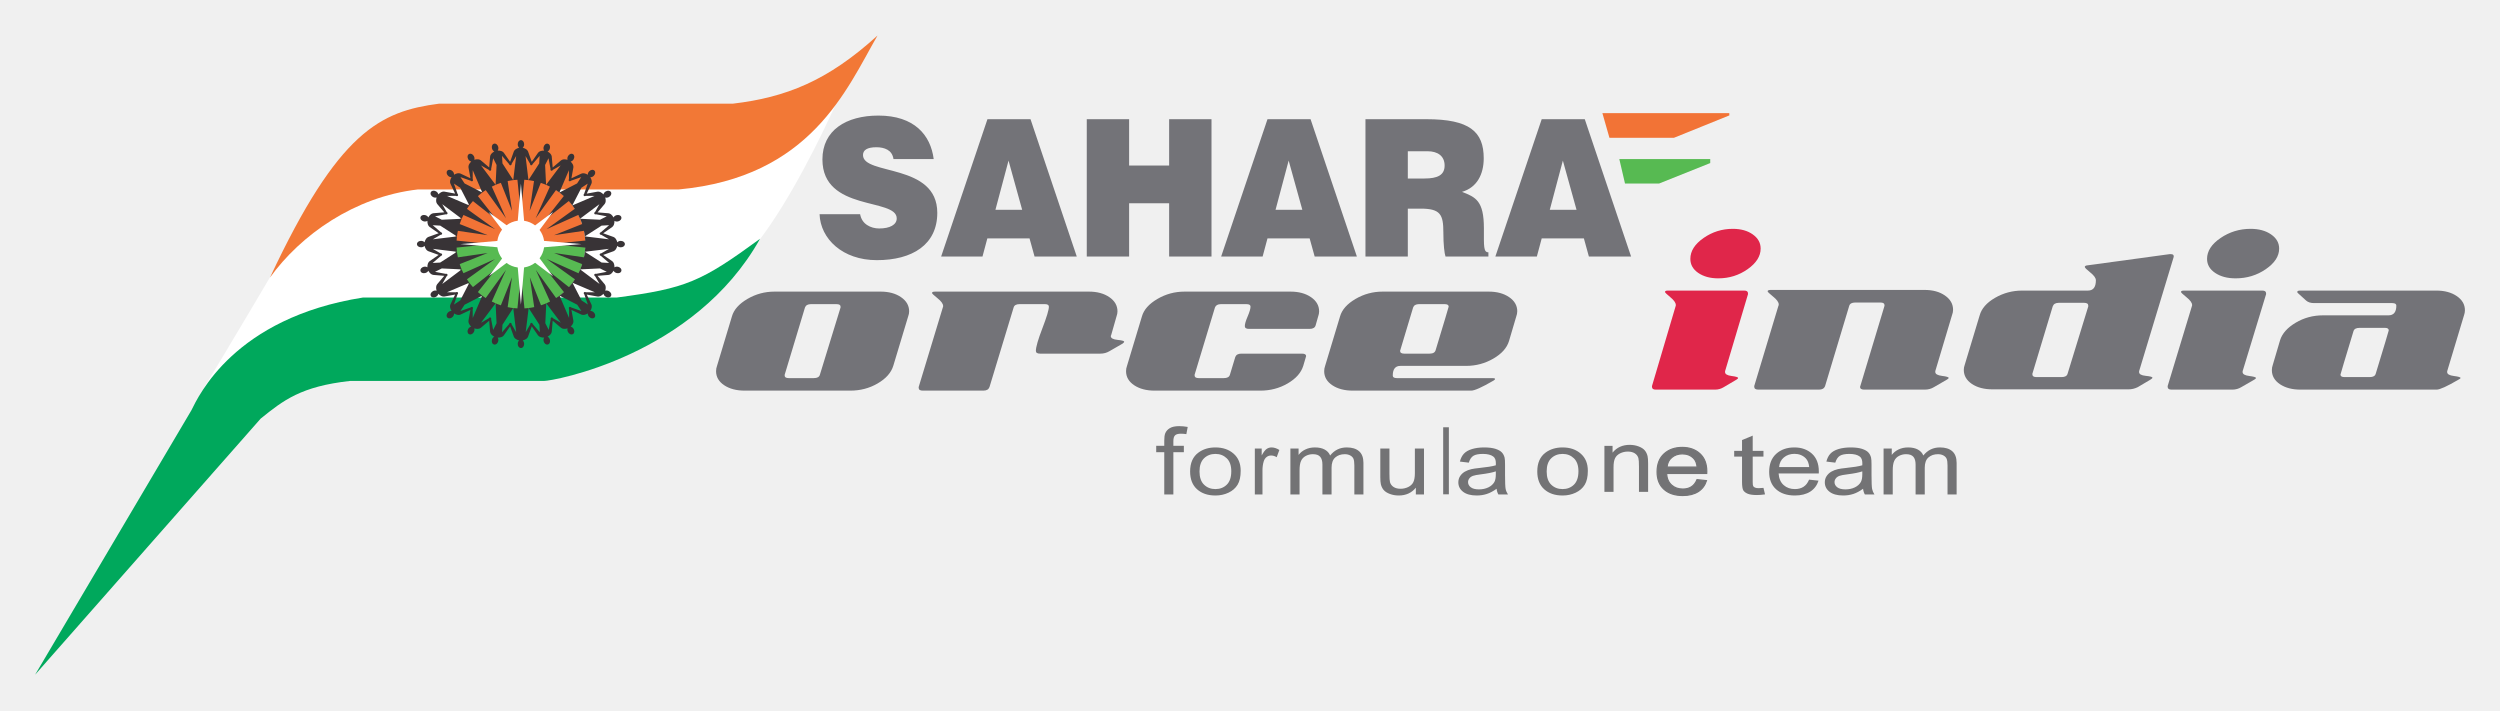
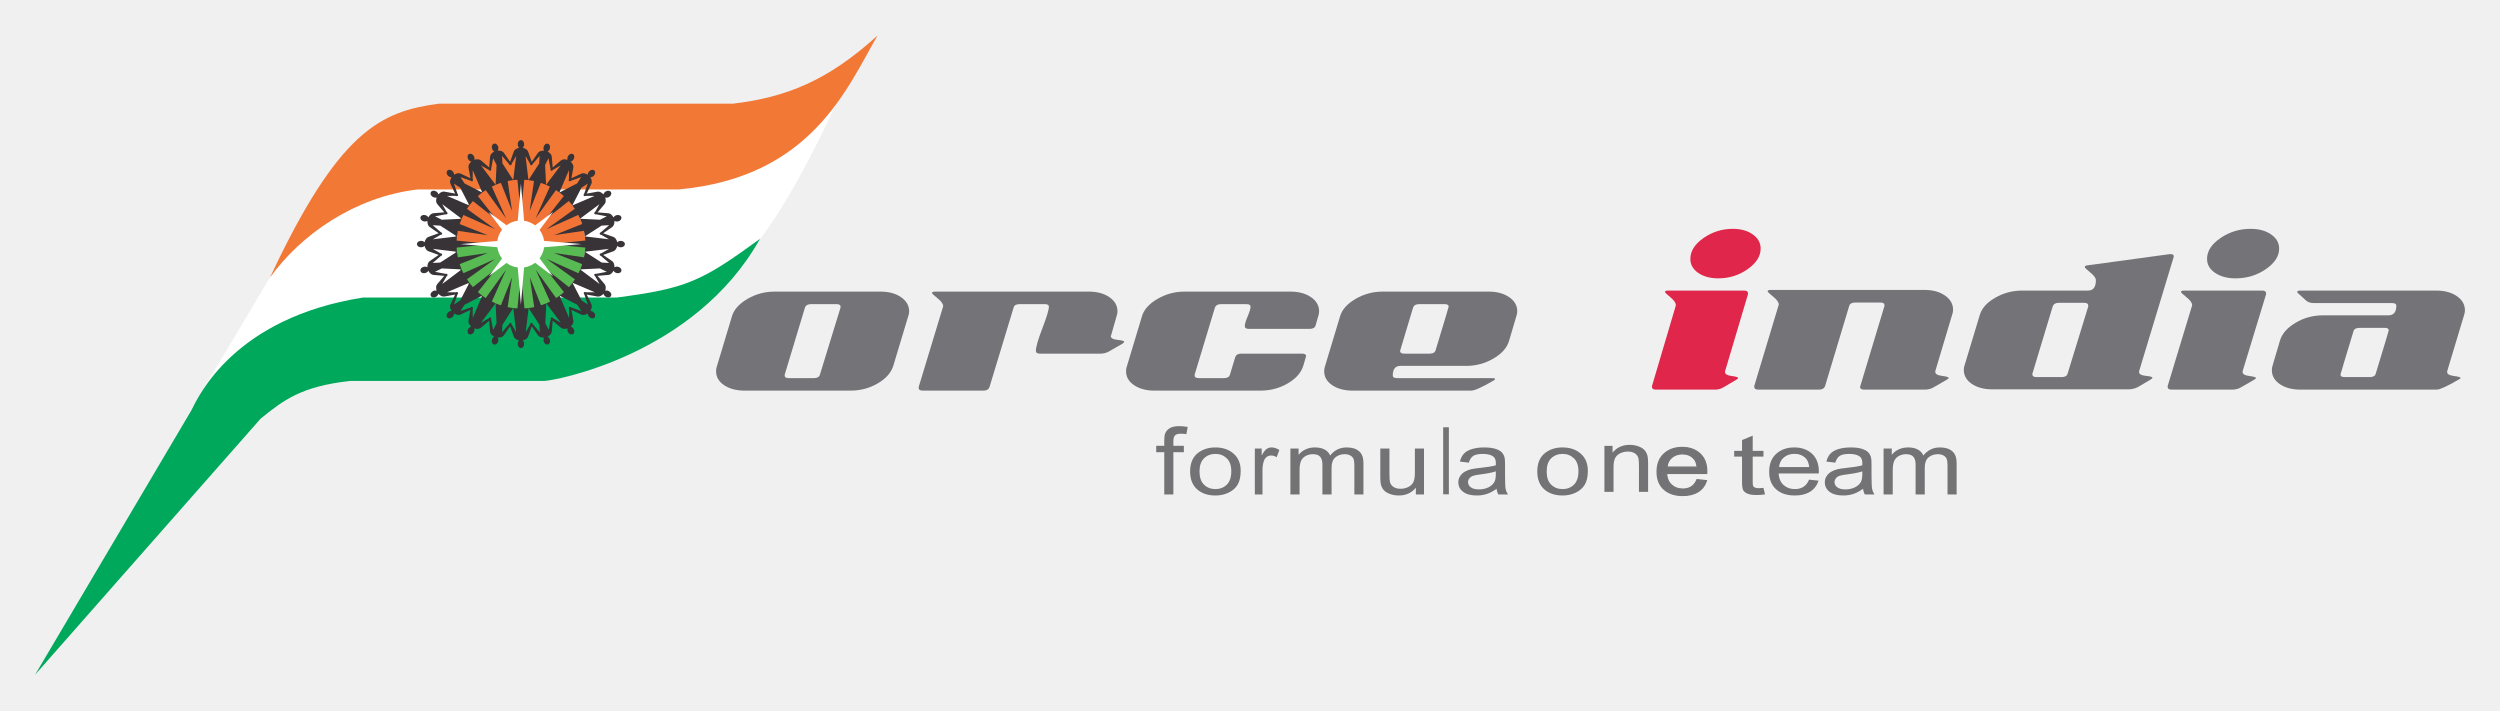
<svg xmlns="http://www.w3.org/2000/svg" xmlns:xlink="http://www.w3.org/1999/xlink" height="125" width="440" version="1.1" y="0px" x="0px" viewBox="0 0 440.000 125">
  <path d="m35.713 68.582c11.055-18.316 21.437-36.161 21.437-36.161l90.488-15.289c-3.146 7.083-8.646 18.165-14.092 25.248 0 0-17.662 20.323-28.796 17.871-30.688-6.758-78.644 24.252-69.035 8.332z" fill="#fff" />
  <g clip-rule="evenodd" transform="translate(-5 -12.5)" fill-rule="evenodd">
    <path d="m82.306 30.743h51.702c9.279-1.099 16.666-3.999 25.436-11.993-5.48 9.512-11.723 24.919-34.95 27.09h-45.922c-11.182 1.274-20.689 8.04-26.057 15.511 12.085-25.812 19.466-29.259 29.779-30.608z" fill="#f27836" />
    <path d="m68.865 64.867h44.669c12.256-1.605 14.865-2.77 25.23-10.339-11.515 20.619-36.547 25.044-38.029 25.02h-34.135c-8.634 0.952-11.734 3.418-15.717 6.622l-39.706 45.08 27.506-46.533c1.24-2.479 7.525-16.271 30.192-19.85z" fill="#00a85c" />
-     <polygon points="306 40.5 306 41.2 297 44.8 291 44.8 291 44.8 290 40.5" fill="#57ba52" />
-     <path d="m288.26 36.751-1.239-4.341h22.333l0.013 0.401-9.748 3.94h-11.36z" fill="#f27336" />
-     <path d="m169.33 40.494c-0.538-4.228-3.41-7.652-9.729-7.652-5.684 0-9.855 2.585-9.855 7.72 0 9.23 13.078 6.714 13.078 10.371 0 1.14-1.23 1.778-3.094 1.778-0.729 0-1.519-0.2-2.119-0.603-0.631-0.405-1.072-1.041-1.232-1.914h-7.136c0.157 4.362 4.072 8.093 10.075 8.093 6.254 0 10.645-2.724 10.645-8.328 0-8.794-13.076-6.545-13.076-10.169 0-0.873 0.725-1.376 2.369-1.376 0.725 0 1.391 0.133 1.926 0.435 0.537 0.304 0.945 0.808 1.072 1.645h7.076zm15.57 8.928h-4.704l2.305-8.658 2.399 8.658zm-6.981 8.223 0.854-3.189h7.424l0.883 3.189h7.43l-8.14-24.165h-7.58l-8.148 24.165h7.293zm25.806 0v-9.365h7.043v9.364h7.455v-24.165h-7.455v8.157h-7.043v-8.157h-7.455v24.165h7.455v0.001zm30.484-8.223h-4.712l2.307-8.658 2.405 8.658zm-6.985 8.223 0.854-3.189h7.418l0.885 3.189h7.428l-8.15-24.165h-7.582l-8.152 24.165h7.297zm25.552-18.526h3.479c1.733 0 2.997 0.804 2.997 2.518 0 1.677-1.233 2.279-3.54 2.279h-2.936v-4.797zm2.276 10.101c3.473 0 3.979 1.041 3.979 4.196 0 2.147 0.189 3.691 0.378 4.228h7.55v-0.738c-0.885 0-0.793-1.074-0.793-4.229 0-4.867-1.453-5.47-3.852-6.41 2.655-0.772 3.821-3.122 3.821-5.907 0-4.7-2.497-6.881-10.077-6.881h-10.736v24.165h7.453v-8.424h2.277zm27.417 0.202h-4.706l2.301-8.658 2.405 8.658zm-6.982 8.223 0.854-3.189h7.422l0.879 3.189h7.428l-8.15-24.165h-7.58l-8.154 24.165h7.299z" fill="#737378" />
    <path d="m108.03 55.454v0.02c0 6.314-5.153 11.462-11.469 11.462s-11.469-5.148-11.469-11.462v-0.02h22.938z" fill="#57ba52" />
  </g>
  <defs>
    <path id="w" d="m96.559 44.014c6.311 0 11.457 5.136 11.468 11.44v0.02c0 6.314-5.153 11.462-11.469 11.462s-11.469-5.148-11.469-11.462v-0.02h0.005c0.011-6.304 5.157-11.44 11.465-11.44z" />
  </defs>
  <defs>
    <path id="x" d="m108.03 55.454v0.02c0 6.314-5.153 11.462-11.469 11.462s-11.469-5.148-11.469-11.462v-0.02h22.938z" />
  </defs>
  <clipPath id="y">
    <use xlink:href="#w" height="150" width="450" y="0" x="0" overflow="visible" />
  </clipPath>
  <clipPath id="z" clip-path="url(#y)">
    <use xlink:href="#x" height="150" width="450" y="0" x="0" overflow="visible" />
  </clipPath>
  <g transform="translate(-5 -12.5)" clip-path="url(#z)">
    <defs>
      <rect id="aa" y="54.7" width="24" x="84.8" height="12.8" />
    </defs>
    <clipPath>
      <use xlink:href="#aa" height="150" width="450" y="0" x="0" overflow="visible" />
    </clipPath>
  </g>
  <path fill="#f27336" clip-rule="evenodd" d="m91.557 31.514c6.311 0 11.457 5.136 11.468 11.44h-22.931c0.011-6.304 5.157-11.44 11.465-11.44z" fill-rule="evenodd" />
  <defs>
    <path id="ab" d="m96.559 44.014c6.311 0 11.457 5.136 11.468 11.44v0.02c0 6.314-5.153 11.462-11.469 11.462s-11.469-5.148-11.469-11.462v-0.02h0.005c0.011-6.304 5.157-11.44 11.465-11.44z" />
  </defs>
  <defs>
    <path id="o" d="m96.559 44.014c6.311 0 11.457 5.136 11.468 11.44h-22.939c0.011-6.304 5.157-11.44 11.465-11.44z" />
  </defs>
  <clipPath id="p">
    <use xlink:href="#ab" height="150" width="450" y="0" x="0" overflow="visible" />
  </clipPath>
  <clipPath id="u" clip-path="url(#p)">
    <use xlink:href="#o" height="150" width="450" y="0" x="0" overflow="visible" />
  </clipPath>
  <g transform="translate(-5 -12.5)" clip-path="url(#u)">
    <defs>
      <rect id="v" y="43.5" width="24" x="84.8" height="12" />
    </defs>
    <clipPath>
      <use xlink:href="#v" height="150" width="450" y="0" x="0" overflow="visible" />
    </clipPath>
  </g>
  <path fill="#383336" clip-rule="evenodd" d="m93.588 28.485-0.652-1.826c-0.132-0.312-0.422-0.516-0.943-0.661 0.152-0.121 0.258-0.347 0.258-0.606 0-0.384-0.225-0.726-0.566-0.728-0.342 0.002-0.566 0.344-0.566 0.728 0 0.259 0.105 0.485 0.258 0.606-0.521 0.145-0.811 0.349-0.943 0.661l-0.654 1.826-1.105-1.596c-0.209-0.267-0.54-0.389-1.084-0.394 0.118-0.155 0.16-0.403 0.094-0.653-0.1-0.371-0.404-0.641-0.734-0.556-0.331 0.09-0.459 0.478-0.359 0.849 0.066 0.251 0.229 0.444 0.405 0.52-0.466 0.275-0.692 0.546-0.739 0.882l-0.159 1.933-1.481-1.256c-0.271-0.204-0.623-0.235-1.148-0.101 0.074-0.18 0.051-0.429-0.078-0.653-0.193-0.333-0.558-0.516-0.855-0.346-0.294 0.172-0.316 0.58-0.127 0.913 0.132 0.224 0.335 0.369 0.527 0.395-0.379 0.386-0.528 0.708-0.486 1.045l0.348 1.909-1.757-0.83c-0.313-0.126-0.662-0.065-1.136 0.2 0.025-0.192-0.063-0.427-0.245-0.612-0.271-0.271-0.671-0.353-0.914-0.113-0.241 0.243-0.159 0.643 0.113 0.914 0.185 0.183 0.418 0.27 0.61 0.247-0.264 0.47-0.325 0.819-0.199 1.134l0.83 1.755-1.911-0.348c-0.336-0.042-0.656 0.108-1.044 0.488-0.027-0.194-0.172-0.398-0.396-0.528-0.333-0.192-0.74-0.168-0.912 0.127-0.17 0.297 0.014 0.662 0.348 0.854 0.225 0.128 0.473 0.152 0.654 0.078-0.136 0.526-0.104 0.879 0.1 1.149l1.256 1.48-1.938 0.159c-0.335 0.047-0.605 0.273-0.881 0.74-0.075-0.179-0.27-0.339-0.52-0.406-0.371-0.099-0.76 0.029-0.85 0.358-0.086 0.33 0.185 0.636 0.557 0.735 0.25 0.066 0.498 0.023 0.653-0.093 0.005 0.542 0.127 0.874 0.394 1.082l1.596 1.105-1.828 0.655c-0.311 0.131-0.517 0.421-0.662 0.943-0.119-0.153-0.346-0.258-0.605-0.258-0.383 0-0.725 0.224-0.728 0.566 0.003 0.342 0.345 0.566 0.728 0.566 0.26 0 0.486-0.105 0.605-0.258 0.146 0.522 0.352 0.811 0.662 0.943l1.828 0.655-1.598 1.105c-0.265 0.208-0.389 0.54-0.393 1.082-0.156-0.116-0.402-0.159-0.653-0.091-0.371 0.099-0.643 0.404-0.556 0.734 0.09 0.33 0.478 0.458 0.849 0.358 0.251-0.067 0.444-0.226 0.521-0.406 0.274 0.467 0.546 0.693 0.881 0.74l1.936 0.16-1.256 1.48c-0.205 0.27-0.234 0.623-0.101 1.147-0.181-0.073-0.429-0.05-0.655 0.08-0.332 0.192-0.516 0.557-0.346 0.853 0.172 0.295 0.58 0.319 0.912 0.127 0.227-0.13 0.369-0.334 0.396-0.526 0.389 0.38 0.709 0.528 1.046 0.486l1.909-0.346-0.83 1.755c-0.127 0.313-0.066 0.662 0.201 1.134-0.193-0.024-0.43 0.063-0.612 0.246-0.272 0.273-0.354 0.671-0.114 0.914 0.242 0.241 0.645 0.159 0.914-0.113 0.185-0.183 0.271-0.418 0.247-0.61 0.472 0.266 0.821 0.327 1.136 0.199l1.754-0.829-0.346 1.909c-0.043 0.337 0.106 0.658 0.484 1.045-0.191 0.026-0.396 0.171-0.525 0.395-0.193 0.333-0.168 0.742 0.126 0.913 0.298 0.169 0.661-0.014 0.854-0.346 0.13-0.225 0.152-0.473 0.08-0.655 0.524 0.136 0.877 0.104 1.148-0.101l1.48-1.254 0.158 1.935c0.047 0.335 0.275 0.607 0.74 0.882-0.179 0.076-0.339 0.269-0.406 0.519-0.099 0.371 0.029 0.758 0.359 0.849 0.33 0.087 0.636-0.185 0.734-0.556 0.068-0.25 0.025-0.497-0.092-0.651 0.543-0.006 0.873-0.128 1.083-0.396l1.107-1.596 0.655 1.826c0.133 0.312 0.422 0.516 0.943 0.661-0.152 0.119-0.258 0.346-0.258 0.605 0 0.385 0.225 0.725 0.566 0.727 0.342-0.002 0.566-0.342 0.566-0.727 0-0.259-0.105-0.487-0.258-0.605 0.521-0.145 0.812-0.35 0.943-0.661l0.654-1.828 1.104 1.596c0.209 0.267 0.542 0.388 1.083 0.394-0.117 0.154-0.16 0.401-0.092 0.651 0.1 0.371 0.405 0.643 0.734 0.557 0.33-0.09 0.458-0.479 0.359-0.849-0.068-0.251-0.229-0.444-0.406-0.52 0.465-0.275 0.694-0.546 0.74-0.882l0.16-1.933 1.48 1.254c0.268 0.204 0.622 0.235 1.146 0.101-0.072 0.18-0.05 0.429 0.08 0.655 0.191 0.333 0.557 0.514 0.854 0.345 0.295-0.171 0.319-0.579 0.127-0.911-0.129-0.226-0.334-0.371-0.526-0.396 0.378-0.388 0.528-0.708 0.485-1.044l-0.346-1.909 1.752 0.829c0.316 0.126 0.666 0.065 1.138-0.2-0.024 0.194 0.063 0.429 0.245 0.612 0.271 0.272 0.672 0.354 0.916 0.113 0.239-0.243 0.155-0.643-0.115-0.914-0.184-0.183-0.418-0.27-0.611-0.246 0.266-0.473 0.326-0.821 0.2-1.134l-0.829-1.755 1.909 0.346c0.336 0.042 0.657-0.106 1.044-0.487 0.027 0.192 0.172 0.397 0.396 0.527 0.332 0.192 0.74 0.169 0.912-0.127s-0.014-0.661-0.346-0.853c-0.225-0.129-0.475-0.152-0.653-0.079 0.134-0.525 0.103-0.877-0.103-1.147l-1.256-1.48 1.936-0.159c0.336-0.047 0.607-0.275 0.883-0.74 0.075 0.179 0.269 0.339 0.52 0.406 0.37 0.099 0.76-0.029 0.848-0.358 0.088-0.331-0.183-0.636-0.555-0.735-0.252-0.067-0.498-0.024-0.653 0.093-0.007-0.542-0.127-0.874-0.396-1.083l-1.595-1.103 1.827-0.655c0.313-0.132 0.516-0.421 0.662-0.943 0.119 0.153 0.346 0.258 0.605 0.258 0.385 0 0.725-0.224 0.727-0.566-0.002-0.342-0.342-0.566-0.727-0.566-0.26 0-0.486 0.105-0.605 0.258-0.146-0.522-0.35-0.812-0.662-0.943l-1.828-0.653 1.596-1.104c0.269-0.209 0.389-0.542 0.396-1.083 0.153 0.117 0.401 0.16 0.651 0.093 0.371-0.099 0.643-0.404 0.555-0.735-0.088-0.33-0.477-0.458-0.848-0.358-0.25 0.067-0.442 0.227-0.52 0.406-0.275-0.465-0.547-0.693-0.881-0.74l-1.936-0.159 1.254-1.479c0.205-0.271 0.237-0.624 0.102-1.147 0.18 0.072 0.429 0.049 0.654-0.081 0.333-0.192 0.516-0.556 0.347-0.853-0.173-0.294-0.58-0.319-0.913-0.127-0.226 0.13-0.369 0.334-0.396 0.527-0.386-0.379-0.706-0.528-1.045-0.487l-1.909 0.346 0.829-1.753c0.128-0.314 0.066-0.662-0.2-1.133 0.194 0.022 0.429-0.063 0.613-0.248 0.271-0.27 0.353-0.671 0.112-0.914-0.242-0.239-0.642-0.157-0.913 0.115-0.184 0.183-0.272 0.418-0.247 0.61-0.472-0.266-0.821-0.327-1.136-0.198l-1.755 0.828 0.348-1.909c0.041-0.335-0.107-0.656-0.486-1.043 0.192-0.028 0.396-0.173 0.526-0.397 0.192-0.333 0.168-0.74-0.126-0.913-0.298-0.169-0.662 0.014-0.855 0.348-0.128 0.224-0.152 0.473-0.079 0.653-0.524-0.134-0.877-0.104-1.147 0.101l-1.48 1.256-0.16-1.935c-0.045-0.336-0.272-0.606-0.74-0.882 0.18-0.077 0.34-0.269 0.406-0.519 0.1-0.371-0.029-0.758-0.358-0.848-0.331-0.085-0.636 0.185-0.735 0.555-0.067 0.25-0.024 0.498 0.094 0.653-0.543 0.004-0.875 0.126-1.084 0.394l-1.104 1.588zm-1.904 9.23-0.619-6.076c-0.195 0.011-0.393 0.024-0.6 0.049-0.045 0.004-0.09 0.009-0.135 0.015l0.514-4.242-0.787 1.346c0 0.126-0.078 0.305-0.199 0.282-0.113 0.049-0.234-0.102-0.269-0.226l-1.231-1.431 0.074 1.326 1.898 2.943c-0.129 0.017-0.26 0.034-0.387 0.055-0.207 0.029-0.4 0.067-0.594 0.108l0.768 5.25-1.963-4.932c-0.188 0.061-0.373 0.127-0.567 0.203-0.12 0.047-0.241 0.096-0.362 0.146l0.17-3.499-0.597-1.182-0.353 1.855c0.035 0.124 0.004 0.316-0.117 0.328-0.094 0.08-0.252-0.034-0.314-0.146l-1.355-0.771 2.566 3.417c-0.041 0.019-0.084 0.037-0.123 0.055-0.192 0.083-0.369 0.168-0.547 0.258l2.505 5.569-3.573-4.952v-0.001c-0.166 0.108-0.33 0.22-0.496 0.343-0.037 0.027-0.074 0.055-0.11 0.081l-1.677-3.929-0.01 1.558c0.066 0.11 0.086 0.304-0.03 0.345-0.073 0.098-0.253 0.027-0.345-0.063l-1.782-0.624 0.728 1.111 3.116 1.602c-0.105 0.078-0.208 0.159-0.308 0.239-0.164 0.13-0.313 0.258-0.46 0.391l3.292 4.165-4.166-3.29h-0.002c-0.131 0.146-0.26 0.296-0.389 0.458-0.082 0.102-0.162 0.204-0.24 0.308l-1.604-3.114-1.11-0.728 0.624 1.784c0.09 0.09 0.16 0.271 0.063 0.343-0.043 0.115-0.234 0.095-0.347 0.031l-1.558 0.009 3.931 1.675c-0.026 0.037-0.054 0.073-0.081 0.11-0.123 0.168-0.233 0.33-0.342 0.496l4.955 3.572-5.572-2.502c-0.091 0.177-0.176 0.353-0.259 0.545-0.019 0.041-0.036 0.083-0.055 0.124l-3.418-2.565 0.772 1.354c0.109 0.065 0.225 0.223 0.145 0.316-0.014 0.12-0.206 0.151-0.328 0.117l-1.857 0.351 1.186 0.597 3.501-0.168c-0.052 0.119-0.101 0.24-0.146 0.36-0.079 0.195-0.142 0.382-0.203 0.569l4.934 1.961-5.254-0.768c-0.041 0.194-0.079 0.386-0.108 0.592-0.02 0.13-0.038 0.258-0.053 0.388l-2.947-1.896-1.326-0.075 1.432 1.231c0.123 0.034 0.276 0.156 0.227 0.267 0.022 0.121-0.156 0.2-0.285 0.2l-1.344 0.787 4.242-0.514c-0.005 0.046-0.011 0.09-0.014 0.134-0.024 0.208-0.04 0.404-0.049 0.601l6.076 0.618-6.076 0.618c0.009 0.197 0.024 0.394 0.049 0.6 0.003 0.046 0.009 0.09 0.014 0.136l-4.242-0.514 1.344 0.787c0.129 0 0.308 0.08 0.283 0.2 0.049 0.111-0.102 0.233-0.227 0.267l-1.431 1.231 1.325-0.075 2.947-1.896c0.016 0.13 0.033 0.258 0.053 0.386 0.031 0.208 0.068 0.4 0.109 0.594l5.253-0.766-4.932 1.959c0.06 0.188 0.124 0.374 0.202 0.567 0.045 0.122 0.096 0.243 0.146 0.362l-3.501-0.169-1.186 0.598 1.855 0.351c0.125-0.034 0.317-0.001 0.329 0.117 0.08 0.095-0.033 0.252-0.145 0.316l-0.771 1.354 3.418-2.565c0.018 0.041 0.036 0.083 0.055 0.124 0.082 0.192 0.168 0.368 0.258 0.545l5.57-2.502-4.953 3.572c0.109 0.166 0.219 0.328 0.344 0.497 0.025 0.035 0.054 0.072 0.08 0.108l-3.932 1.675 1.559 0.009c0.111-0.064 0.305-0.084 0.345 0.032 0.098 0.072 0.027 0.253-0.062 0.343l-0.624 1.782 1.111-0.728 1.603-3.114c0.077 0.105 0.158 0.208 0.238 0.308 0.131 0.164 0.26 0.312 0.393 0.459l4.164-3.29-3.291 4.165c0.148 0.131 0.296 0.261 0.459 0.391 0.102 0.081 0.205 0.16 0.309 0.239l-3.114 1.602-0.729 1.109 1.783-0.624c0.091-0.09 0.271-0.159 0.344-0.061 0.116 0.042 0.096 0.235 0.032 0.345l0.008 1.558 1.677-3.929c0.037 0.028 0.073 0.055 0.109 0.081 0.168 0.124 0.33 0.235 0.496 0.342l3.574-4.952-2.503 5.569c0.176 0.09 0.353 0.176 0.545 0.258 0.041 0.018 0.083 0.037 0.124 0.055l-2.566 3.417 1.354-0.772c0.064-0.11 0.223-0.225 0.315-0.145 0.12 0.014 0.151 0.206 0.117 0.33l0.353 1.855 0.597-1.186-0.169-3.499c0.12 0.052 0.24 0.101 0.363 0.148 0.193 0.076 0.378 0.141 0.566 0.202l1.961-4.93-0.768 5.249c0.194 0.042 0.389 0.079 0.594 0.11 0.129 0.02 0.258 0.038 0.387 0.053l-1.896 2.945-0.075 1.324 1.233-1.43c0.031-0.124 0.155-0.275 0.267-0.228 0.124-0.023 0.202 0.154 0.202 0.282l0.787 1.345-0.514-4.242c0.045 0.006 0.09 0.012 0.135 0.015 0.207 0.024 0.404 0.04 0.6 0.049l0.619-6.074 0.618 6.074c0.196-0.011 0.394-0.024 0.601-0.049 0.047-0.003 0.09-0.009 0.135-0.015l-0.513 4.242 0.788-1.345c0-0.128 0.077-0.305 0.197-0.284 0.111-0.049 0.234 0.102 0.266 0.226l1.234 1.431-0.076-1.326-1.896-2.945c0.129-0.015 0.258-0.034 0.388-0.053 0.206-0.031 0.398-0.067 0.593-0.108l-0.768-5.25 1.962 4.93c0.188-0.061 0.374-0.125 0.567-0.201 0.122-0.047 0.242-0.096 0.361-0.148l-0.169 3.499 0.597 1.186 0.353-1.855c-0.034-0.124-0.002-0.316 0.118-0.328 0.092-0.081 0.25 0.034 0.313 0.145l1.354 0.771-2.566-3.417c0.041-0.017 0.082-0.035 0.124-0.053 0.192-0.084 0.369-0.169 0.544-0.26l-2.511-5.57 3.574 4.952 0.496-0.343c0.036-0.026 0.072-0.054 0.109-0.081l1.677 3.931 0.008-1.558c-0.063-0.111-0.084-0.304 0.032-0.345 0.071-0.098 0.253-0.029 0.343 0.061l1.784 0.623-0.729-1.109-3.116-1.602c0.105-0.078 0.208-0.157 0.309-0.238 0.164-0.13 0.313-0.26 0.459-0.391l-3.291-4.165 4.166 3.29c0.133-0.148 0.262-0.296 0.391-0.459 0.082-0.101 0.161-0.204 0.24-0.308l1.603 3.114 1.11 0.728-0.623-1.782c-0.09-0.092-0.159-0.271-0.062-0.345 0.04-0.115 0.233-0.095 0.343-0.031l1.561-0.009-3.933-1.675c0.027-0.037 0.054-0.073 0.081-0.11 0.123-0.167 0.234-0.33 0.342-0.496l-4.955-3.572 5.572 2.502c0.09-0.177 0.178-0.354 0.26-0.545 0.019-0.041 0.037-0.083 0.054-0.124l3.418 2.565-0.772-1.354c-0.109-0.064-0.225-0.221-0.145-0.314 0.014-0.12 0.204-0.151 0.328-0.117l1.856-0.353-1.187-0.597-3.499 0.169c0.05-0.121 0.099-0.241 0.146-0.362 0.077-0.193 0.142-0.38 0.202-0.567l-4.933-1.962 5.252 0.768c0.043-0.192 0.079-0.386 0.11-0.592 0.02-0.128 0.038-0.258 0.053-0.386l2.947 1.895 1.326 0.076-1.434-1.233c-0.123-0.033-0.274-0.155-0.226-0.265-0.022-0.121 0.155-0.2 0.284-0.2l1.346-0.787-4.244 0.514c0.005-0.046 0.012-0.09 0.016-0.136 0.024-0.206 0.038-0.403 0.049-0.6l-6.079-0.618 6.079-0.618c-0.011-0.197-0.024-0.394-0.049-0.601-0.004-0.044-0.011-0.088-0.016-0.134l4.244 0.514-1.346-0.787c-0.129 0-0.307-0.08-0.284-0.2-0.049-0.11 0.103-0.233 0.226-0.265l1.432-1.233-1.326 0.076-2.945 1.895c-0.017-0.13-0.033-0.258-0.055-0.386-0.029-0.206-0.066-0.4-0.108-0.594l-5.253 0.768 4.933-1.961c-0.062-0.188-0.125-0.374-0.201-0.567-0.048-0.121-0.097-0.243-0.146-0.362l3.499 0.169 1.187-0.597-1.856-0.353c-0.124 0.034-0.316 0.003-0.33-0.116-0.079-0.093 0.033-0.252 0.145-0.314l0.75-1.354-3.42 2.563c-0.019-0.041-0.034-0.083-0.054-0.124-0.082-0.191-0.169-0.369-0.259-0.545l-5.573 2.502 4.955-3.572c-0.106-0.167-0.217-0.328-0.342-0.496-0.027-0.037-0.053-0.073-0.08-0.108l3.93-1.677-1.558-0.009c-0.111 0.064-0.304 0.084-0.345-0.031-0.098-0.071-0.029-0.253 0.061-0.343l0.625-1.784-1.109 0.729-1.604 3.114c-0.08-0.105-0.158-0.208-0.24-0.308-0.13-0.165-0.258-0.313-0.391-0.459l-4.166 3.29 3.291-4.163c-0.147-0.134-0.295-0.263-0.459-0.392-0.101-0.081-0.204-0.162-0.31-0.24l3.118-1.602 0.727-1.109-1.781 0.623c-0.092 0.09-0.273 0.16-0.346 0.063-0.115-0.04-0.096-0.233-0.029-0.345l-0.01-1.558-1.679 3.929c-0.035-0.026-0.071-0.053-0.108-0.08-0.166-0.125-0.329-0.235-0.496-0.343l-3.573 4.952 2.503-5.568c-0.176-0.09-0.354-0.177-0.543-0.259-0.042-0.019-0.083-0.037-0.124-0.054l2.565-3.418-1.355 0.772c-0.064 0.111-0.222 0.226-0.314 0.145-0.121-0.012-0.151-0.203-0.117-0.326l-0.352-1.857-0.598 1.186 0.171 3.499c-0.122-0.05-0.243-0.099-0.363-0.148-0.194-0.076-0.38-0.14-0.567-0.201l-1.963 4.932 0.768-5.252c-0.193-0.04-0.386-0.078-0.592-0.108-0.129-0.02-0.258-0.038-0.388-0.053l1.896-2.945 0.075-1.325-1.231 1.43c-0.034 0.125-0.155 0.274-0.266 0.226-0.119 0.021-0.196-0.157-0.196-0.284l-0.788-1.346 0.513 4.242c-0.045-0.006-0.088-0.011-0.135-0.015-0.207-0.024-0.404-0.038-0.601-0.049l-0.619 6.077zm-5.45-8.308v0.001-0.001zm0 0.001v-0.001 0.001z" fill-rule="evenodd" />
  <path fill="#fff" clip-rule="evenodd" d="m91.681 32.3 0.559 6.555c0.722 0.104 1.384 0.391 1.935 0.815l3.165-2.373-2.376 3.168c0.416 0.554 0.699 1.213 0.797 1.933l6.566 0.56-6.566 0.562c-0.097 0.719-0.379 1.381-0.795 1.935l2.379 3.187-3.167-2.392c-0.553 0.425-1.217 0.714-1.938 0.818l-0.559 6.549-0.557-6.54c-0.734-0.091-1.41-0.375-1.975-0.798l-3.088 2.321 2.301-3.101c-0.438-0.564-0.732-1.244-0.83-1.985l-6.494-0.556 6.495-0.554c0.099-0.74 0.394-1.419 0.831-1.984l-2.354-3.088 3.146 2.31c0.563-0.422 1.235-0.705 1.97-0.798l0.558-6.544z" fill-rule="evenodd" />
  <path d="m154.98 51.323h-18.669c-1.714 0-3.307 0.434-4.778 1.297-1.472 0.865-2.375 1.886-2.711 3.059l-2.626 8.716c-0.111 0.293-0.168 0.601-0.168 0.931 0 1.013 0.475 1.837 1.425 2.472 0.949 0.635 2.152 0.952 3.606 0.952h18.61c1.752 0 3.354-0.421 4.807-1.27s2.367-1.88 2.739-3.085l2.626-8.716c0.113-0.293 0.168-0.587 0.168-0.88 0-1.012-0.475-1.843-1.426-2.496-0.948-0.654-2.15-0.98-3.603-0.98zm-16.152 15.224c-0.484 0-0.727-0.146-0.727-0.439v-0.146l3.576-11.847c0.15-0.392 0.502-0.587 1.063-0.587h4.471c0.484 0 0.727 0.146 0.727 0.439v0.148l-3.64 11.846c-0.113 0.391-0.468 0.586-1.062 0.586h-4.415zm56.674-7.392c0-0.064 0.018-0.114 0.055-0.145l0.951-3.331c0.111-0.293 0.168-0.587 0.168-0.88 0-1.012-0.475-1.843-1.426-2.496s-2.151-0.98-3.605-0.98h-27.051c-0.373 0-0.559 0.083-0.559 0.244 0 0.098 0.326 0.409 0.979 0.931 0.65 0.523 0.978 0.979 0.978 1.372 0 0.096-0.019 0.178-0.057 0.244l-4.248 14.001v0.146c0 0.329 0.243 0.488 0.727 0.488h10.677c0.559 0 0.912-0.214 1.061-0.635l4.248-14.001c0.111-0.392 0.467-0.587 1.062-0.587h4.416c0.483 0 0.727 0.146 0.727 0.439 0 0.555-0.384 1.83-1.146 3.819-0.764 1.991-1.146 3.313-1.146 3.966 0 0.326 0.242 0.49 0.729 0.49h10.618c0.597 0 1.137-0.148 1.62-0.441l2.292-1.322c0.187-0.131 0.279-0.246 0.279-0.343 0-0.131-0.391-0.236-1.173-0.317-0.786-0.082-1.176-0.302-1.176-0.662zm19.897 7.392h-4.416c-0.483 0-0.727-0.146-0.727-0.439-0.009-0.062-0.009-0.11-0.009-0.146l3.586-11.847c0.149-0.392 0.504-0.587 1.062-0.587h4.472c0.484 0 0.726 0.146 0.726 0.439 0 0.36-0.166 0.931-0.502 1.713-0.336 0.784-0.503 1.356-0.503 1.715 0 0.325 0.242 0.49 0.727 0.49h10.678c0.592 0 0.945-0.214 1.062-0.638l0.445-1.567c0.11-0.293 0.165-0.587 0.165-0.88 0-1.012-0.477-1.843-1.422-2.496-0.952-0.653-2.154-0.98-3.607-0.98h-18.666c-1.715 0-3.309 0.434-4.779 1.297-1.473 0.865-2.375 1.886-2.711 3.059l-2.627 8.716c-0.111 0.293-0.168 0.601-0.168 0.931 0 1.013 0.475 1.837 1.426 2.472 0.949 0.635 2.151 0.952 3.604 0.952h18.613c1.75 0 3.355-0.421 4.809-1.27 1.452-0.849 2.361-1.88 2.734-3.085 0.335-1.078 0.506-1.651 0.506-1.713 0-0.295-0.244-0.442-0.727-0.442h-10.676c-0.559 0-0.912 0.195-1.063 0.588l-0.949 3.132c-0.115 0.391-0.468 0.586-1.063 0.586zm51.64-11.748c0-1.012-0.47-1.843-1.422-2.496s-2.154-0.98-3.607-0.98h-18.67c-1.715 0-3.309 0.434-4.779 1.297-1.471 0.865-2.374 1.886-2.71 3.059l-2.63 8.716c-0.11 0.293-0.165 0.601-0.165 0.931 0 1.013 0.476 1.837 1.422 2.472 0.952 0.635 2.154 0.952 3.607 0.952h20.85c0.592 0 1.897-0.586 3.912-1.758 0.183-0.098 0.274-0.201 0.274-0.299s-0.128-0.146-0.391-0.146h-16.876c-0.488 0-0.727-0.146-0.727-0.439 0-1.142 0.446-1.712 1.343-1.712h11.566c1.715 0 3.309-0.425 4.779-1.273 1.471-0.85 2.393-1.876 2.765-3.085l1.288-4.358c0.111-0.294 0.166-0.588 0.166-0.881zm-12.799-1.273c0.488 0 0.727 0.146 0.727 0.439 0 0.067-0.763 2.612-2.289 7.639-0.109 0.424-0.464 0.636-1.062 0.636h-4.474c-0.482 0-0.727-0.164-0.727-0.49 0-0.032 0.769-2.579 2.295-7.637 0.146-0.392 0.5-0.587 1.062-0.587h4.468z" fill="#737378" />
  <g transform="translate(-5 -12.5)" fill="#737375">
    <path d="m323.4 96.918 1.66 0.177c-0.262 0.824-0.744 1.471-1.452 1.929-0.708 0.451-1.618 0.684-2.716 0.684-1.386 0-2.49-0.366-3.297-1.093-0.817-0.727-1.221-1.752-1.221-3.063 0-1.367 0.409-2.424 1.233-3.174 0.824-0.751 1.886-1.13 3.198-1.13 1.264 0 2.301 0.373 3.106 1.105 0.8 0.738 1.202 1.775 1.202 3.106 0 0.085 0 0.207-0.006 0.372h-7.074c0.062 0.885 0.354 1.568 0.886 2.039 0.53 0.476 1.19 0.708 1.983 0.708 0.586 0 1.086-0.129 1.508-0.397 0.417-0.262 0.746-0.684 0.99-1.263zm-5.279-2.216h5.298c-0.067-0.684-0.274-1.19-0.604-1.532-0.513-0.524-1.178-0.793-1.989-0.793-0.739 0-1.361 0.213-1.868 0.635-0.501 0.421-0.777 0.982-0.837 1.69z" />
    <path d="m315.37 98.364 0.274 1.147c-0.531 0.079-1.007 0.116-1.423 0.116-0.689 0-1.221-0.073-1.599-0.22-0.372-0.153-0.635-0.349-0.794-0.593-0.152-0.244-0.231-0.757-0.231-1.531v-4.419h-1.38v-1.014h1.38v-1.898l1.88-0.781v2.68h1.893v1.014h-1.893v4.485c0 0.373 0.03 0.61 0.092 0.721 0.073 0.104 0.177 0.189 0.329 0.25 0.146 0.062 0.366 0.098 0.642 0.098 0.212 0 0.488-0.019 0.83-0.055z" />
    <path stroke="#737375" stroke-width=".216" stroke-miterlimit="2.61" d="m303.68 96.918 1.66 0.177c-0.263 0.824-0.745 1.471-1.453 1.929-0.714 0.451-1.617 0.684-2.716 0.684-1.392 0-2.49-0.366-3.302-1.093s-1.221-1.752-1.221-3.063c0-1.367 0.415-2.424 1.232-3.174 0.824-0.751 1.886-1.13 3.198-1.13 1.27 0 2.308 0.373 3.107 1.105 0.805 0.738 1.208 1.775 1.208 3.106 0 0.085-0.006 0.207-0.013 0.372h-7.067c0.055 0.885 0.354 1.568 0.885 2.039 0.525 0.476 1.185 0.708 1.978 0.708 0.592 0 1.093-0.129 1.508-0.397 0.422-0.262 0.752-0.684 0.996-1.263zm-5.28-2.216h5.299c-0.074-0.684-0.275-1.19-0.611-1.532-0.512-0.524-1.172-0.793-1.989-0.793-0.738 0-1.361 0.213-1.861 0.635-0.508 0.421-0.782 0.982-0.838 1.69z" />
    <path id="q" d="m268.4 98.522c-0.599 0.434-1.172 0.739-1.722 0.916s-1.142 0.269-1.771 0.269c-1.043 0-1.843-0.22-2.404-0.653s-0.836-0.988-0.836-1.66c0-0.396 0.098-0.763 0.311-1.093 0.214-0.323 0.488-0.586 0.83-0.787 0.349-0.195 0.732-0.348 1.16-0.445 0.317-0.073 0.793-0.141 1.428-0.208 1.301-0.134 2.259-0.286 2.869-0.47 0.006-0.189 0.006-0.312 0.006-0.36 0-0.555-0.146-0.952-0.451-1.178-0.409-0.312-1.025-0.464-1.831-0.464-0.757 0-1.313 0.11-1.679 0.336-0.36 0.226-0.623 0.629-0.8 1.202l-1.568-0.189c0.141-0.567 0.378-1.037 0.702-1.385 0.329-0.354 0.806-0.629 1.422-0.818 0.623-0.189 1.337-0.287 2.154-0.287 0.813 0 1.465 0.086 1.972 0.244 0.507 0.165 0.879 0.366 1.117 0.617 0.237 0.244 0.402 0.555 0.5 0.934 0.056 0.231 0.079 0.653 0.079 1.264v1.824c0 1.282 0.037 2.088 0.104 2.424 0.067 0.335 0.207 0.659 0.409 0.97h-1.686c-0.163-0.282-0.273-0.618-0.315-1.003zm-0.135-3.063c-0.586 0.207-1.459 0.378-2.625 0.524-0.665 0.08-1.129 0.171-1.403 0.269-0.274 0.104-0.488 0.251-0.635 0.452-0.146 0.195-0.226 0.409-0.226 0.646 0 0.366 0.164 0.672 0.488 0.916 0.323 0.244 0.799 0.366 1.428 0.366 0.617 0 1.166-0.116 1.648-0.348s0.836-0.55 1.068-0.946c0.17-0.312 0.256-0.77 0.256-1.373v-0.506h0.001z" fill="#737375" />
    <polygon points="259 99.5 259 99.5 259 87.7 260 87.7 260 99.5" />
    <path id="r" d="m254.19 99.523v-1.189c-0.739 0.915-1.746 1.373-3.016 1.373-0.556 0-1.08-0.092-1.563-0.274-0.488-0.184-0.849-0.415-1.08-0.69-0.238-0.274-0.403-0.616-0.501-1.013-0.061-0.274-0.098-0.702-0.098-1.282v-5.011h1.611v4.48c0 0.72 0.03 1.202 0.098 1.452 0.104 0.36 0.317 0.641 0.642 0.849 0.329 0.207 0.732 0.305 1.214 0.305s0.935-0.104 1.361-0.311c0.421-0.214 0.72-0.501 0.892-0.861 0.177-0.366 0.268-0.891 0.268-1.58v-4.334h1.605v8.087h-1.433v-0.001z" fill="#737375" />
    <path id="s" d="m232.11 99.523v-8.087h1.44v1.129c0.293-0.391 0.689-0.714 1.185-0.952 0.494-0.244 1.062-0.366 1.69-0.366 0.702 0 1.275 0.129 1.728 0.379 0.451 0.25 0.769 0.592 0.952 1.044 0.75-0.946 1.727-1.423 2.93-1.423 0.939 0 1.66 0.227 2.166 0.672 0.507 0.445 0.764 1.129 0.764 2.051v5.554h-1.6v-5.096c0-0.55-0.055-0.946-0.158-1.185s-0.293-0.434-0.568-0.586c-0.274-0.146-0.592-0.22-0.964-0.22-0.665 0-1.221 0.189-1.66 0.567-0.439 0.379-0.659 0.983-0.659 1.819v4.699h-1.611v-5.255c0-0.61-0.128-1.068-0.391-1.373-0.263-0.306-0.689-0.458-1.288-0.458-0.451 0-0.866 0.104-1.251 0.306-0.385 0.207-0.665 0.5-0.836 0.891-0.178 0.391-0.257 0.958-0.257 1.69v4.199h-1.612v0.001z" fill="#737375" />
    <path d="m225.85 99.523v-8.087h1.21v1.221c0.308-0.567 0.595-0.952 0.857-1.135 0.261-0.178 0.548-0.275 0.865-0.275 0.451 0 0.915 0.153 1.386 0.446l-0.471 1.275c-0.323-0.201-0.652-0.299-0.982-0.299-0.299 0-0.562 0.085-0.795 0.269-0.235 0.183-0.399 0.433-0.501 0.75-0.149 0.488-0.223 1.02-0.223 1.6v4.235h-1.346z" />
    <path id="t" d="m214.46 95.478c0-1.496 0.488-2.606 1.47-3.327 0.814-0.598 1.81-0.903 2.984-0.903 1.308 0 2.375 0.366 3.203 1.099 0.831 0.727 1.243 1.733 1.243 3.016 0 1.044-0.185 1.861-0.55 2.46-0.367 0.598-0.901 1.062-1.6 1.392-0.703 0.329-1.465 0.494-2.297 0.494-1.328 0-2.402-0.36-3.225-1.093-0.817-0.728-1.228-1.771-1.228-3.138zm1.654 0c0 1.037 0.268 1.813 0.799 2.325 0.531 0.519 1.201 0.775 2.002 0.775s1.467-0.257 1.997-0.775c0.528-0.519 0.794-1.307 0.794-2.368 0-1.001-0.266-1.764-0.8-2.276s-1.196-0.77-1.991-0.77c-0.801 0-1.471 0.257-2.002 0.77s-0.799 1.286-0.799 2.319z" fill="#737375" />
    <path d="m209.91 99.523v-7.433h-1.418v-1.129h1.418v-0.916c0-0.573 0.058-1.001 0.171-1.281 0.155-0.379 0.425-0.684 0.815-0.916 0.391-0.231 0.938-0.348 1.641-0.348 0.452 0 0.953 0.043 1.5 0.141l-0.239 1.27c-0.333-0.056-0.649-0.08-0.949-0.08-0.487 0-0.831 0.092-1.032 0.281-0.205 0.189-0.306 0.537-0.306 1.056v0.794h1.848v1.129h-1.848v7.434h-1.601v-0.002z" />
  </g>
  <g transform="translate(-5 -12.5)" fill="#737378">
    <path d="m409.88 81.073h23.975c0.562 0 1.849-0.586 3.857-1.765 0.226-0.098 0.335-0.195 0.335-0.293 0-0.128-0.391-0.244-1.172-0.342s-1.172-0.329-1.172-0.684v-0.149l2.96-9.84c0.109-0.295 0.164-0.588 0.164-0.882 0-1.012-0.47-1.843-1.422-2.496-0.952-0.652-2.154-0.98-3.607-0.98h-23.975c-0.335 0-0.506 0.083-0.506 0.246 0 0.065 0.043 0.131 0.115 0.197l1.453 1.321c0.336 0.293 0.8 0.439 1.397 0.439h13.745c0.488 0 0.727 0.148 0.727 0.441 0 1.143-0.464 1.714-1.392 1.714h-11.518c-1.751 0-3.351 0.432-4.804 1.297-1.452 0.865-2.367 1.886-2.74 3.061l-1.287 4.356c-0.11 0.293-0.165 0.604-0.165 0.931 0 1.011 0.476 1.834 1.422 2.476 0.954 0.635 2.156 0.952 3.609 0.952zm10.394-10.869h4.475c0.445 0 0.671 0.146 0.671 0.441 0 0.064-0.763 2.611-2.295 7.638-0.109 0.391-0.464 0.586-1.062 0.586h-4.413c-0.488 0-0.727-0.146-0.727-0.439 0-0.066 0.763-2.612 2.289-7.638 0.117-0.393 0.464-0.588 1.062-0.588z" />
    <path d="m398.47 61.49c1.978 0 3.748-0.539 5.311-1.616 1.568-1.077 2.35-2.284 2.35-3.623 0-1.012-0.476-1.845-1.429-2.498-0.945-0.653-2.148-0.978-3.601-0.978-1.94 0-3.698 0.539-5.286 1.616-1.58 1.077-2.374 2.299-2.374 3.671 0 1.012 0.477 1.836 1.429 2.472 0.945 0.637 2.148 0.956 3.6 0.956z" />
    <path d="m386.51 80.585c0 0.323 0.219 0.488 0.671 0.488h10.729c0.556 0 1.081-0.146 1.563-0.439l2.295-1.325c0.184-0.098 0.275-0.195 0.275-0.293 0-0.128-0.391-0.244-1.172-0.342s-1.172-0.329-1.172-0.684v-0.149l4.132-13.56v-0.148c0-0.327-0.22-0.49-0.665-0.49h-13.807c-0.336 0-0.506 0.083-0.506 0.246 0 0.098 0.329 0.407 0.977 0.931 0.652 0.522 0.982 0.978 0.982 1.37 0 0.098-0.019 0.18-0.055 0.246l-4.248 14.003c0.001 0.06 0.001 0.109 0.001 0.146z" />
    <path d="m381.48 77.99v-0.149l6.091-20.122v-0.146c0-0.229-0.171-0.343-0.507-0.343h-0.22l-14.367 1.959c-0.372 0.032-0.556 0.129-0.556 0.294 0 0.129 0.323 0.456 0.977 0.978s0.977 0.979 0.977 1.37c0 1.208-0.464 1.811-1.397 1.811h-11.566c-1.715 0-3.308 0.424-4.779 1.274-1.471 0.848-2.374 1.877-2.71 3.084l-2.631 8.714c-0.109 0.293-0.164 0.586-0.164 0.882 0 1.011 0.476 1.834 1.422 2.476 0.952 0.635 2.154 0.952 3.607 0.952h23.975c0.562 0 1.099-0.129 1.623-0.391l2.234-1.325c0.226-0.128 0.336-0.244 0.336-0.342 0-0.128-0.391-0.237-1.172-0.317-0.782-0.079-1.173-0.304-1.173-0.659zm-13.642 0.879h-4.413c-0.488 0-0.727-0.164-0.727-0.488v-0.098l3.577-11.848c0.146-0.424 0.5-0.638 1.062-0.638h4.468c0.488 0 0.727 0.163 0.727 0.49v0.148l-3.64 11.848c-0.11 0.391-0.464 0.586-1.062 0.586z" />
    <path d="m345.61 77.966v-0.146l2.96-9.906c0.116-0.296 0.171-0.592 0.171-0.888 0-1.018-0.476-1.855-1.428-2.513-0.946-0.658-2.148-0.986-3.602-0.986h-27.05c-0.372 0-0.562 0.083-0.562 0.246 0 0.099 0.33 0.412 0.977 0.937 0.653 0.526 0.983 0.986 0.983 1.381 0 0.098-0.019 0.18-0.062 0.246l-4.248 14.096v0.146c0 0.33 0.244 0.495 0.732 0.495h10.675c0.556 0 0.91-0.214 1.063-0.642l4.242-14.096c0.115-0.394 0.47-0.592 1.062-0.592h4.419c0.482 0 0.727 0.148 0.727 0.444v0.148l-4.248 14.096c-0.037 0.067-0.055 0.116-0.055 0.146 0 0.33 0.244 0.495 0.726 0.495h10.675c0.599 0 1.136-0.146 1.624-0.446l2.289-1.33c0.183-0.098 0.28-0.195 0.28-0.293 0-0.135-0.391-0.25-1.178-0.348-0.78-0.097-1.171-0.33-1.171-0.69z" />
  </g>
  <path d="m302.41 48.99c1.922 0 3.649-0.539 5.176-1.616 1.525-1.077 2.288-2.284 2.288-3.623 0-1.012-0.464-1.845-1.392-2.498-0.922-0.653-2.094-0.978-3.51-0.978-1.892 0-3.606 0.539-5.15 1.616-1.545 1.077-2.32 2.299-2.32 3.671 0 1.012 0.465 1.836 1.393 2.472s2.099 0.956 3.515 0.956z" fill="#e0264a" />
  <path d="m290.75 68.085c0 0.323 0.22 0.488 0.652 0.488h10.468c0.544 0 1.05-0.146 1.521-0.439l2.239-1.325c0.177-0.098 0.269-0.195 0.269-0.293 0-0.128-0.378-0.244-1.141-0.342-0.764-0.098-1.148-0.329-1.148-0.684v-0.149l4.035-13.56v-0.148c0-0.327-0.22-0.49-0.653-0.49h-13.464c-0.324 0-0.488 0.083-0.488 0.246 0 0.098 0.316 0.407 0.951 0.931 0.635 0.522 0.953 0.978 0.953 1.37 0 0.098-0.013 0.18-0.049 0.246l-4.145 14.003v0.146z" fill="#e0264a" />
  <use xlink:href="#t" transform="translate(56.1 -12.5)" height="150" width="450" y="0" x="0" />
  <use xlink:href="#s" transform="translate(99.4 -12.5)" height="150" width="450" y="0" x="0" />
  <use xlink:href="#r" transform="matrix(-1 0 0 -1 538 178)" height="150" width="450" y="0" x="0" />
  <use xlink:href="#q" transform="translate(59.5 -12.5)" height="150" width="450" y="0" x="0" />
</svg>
